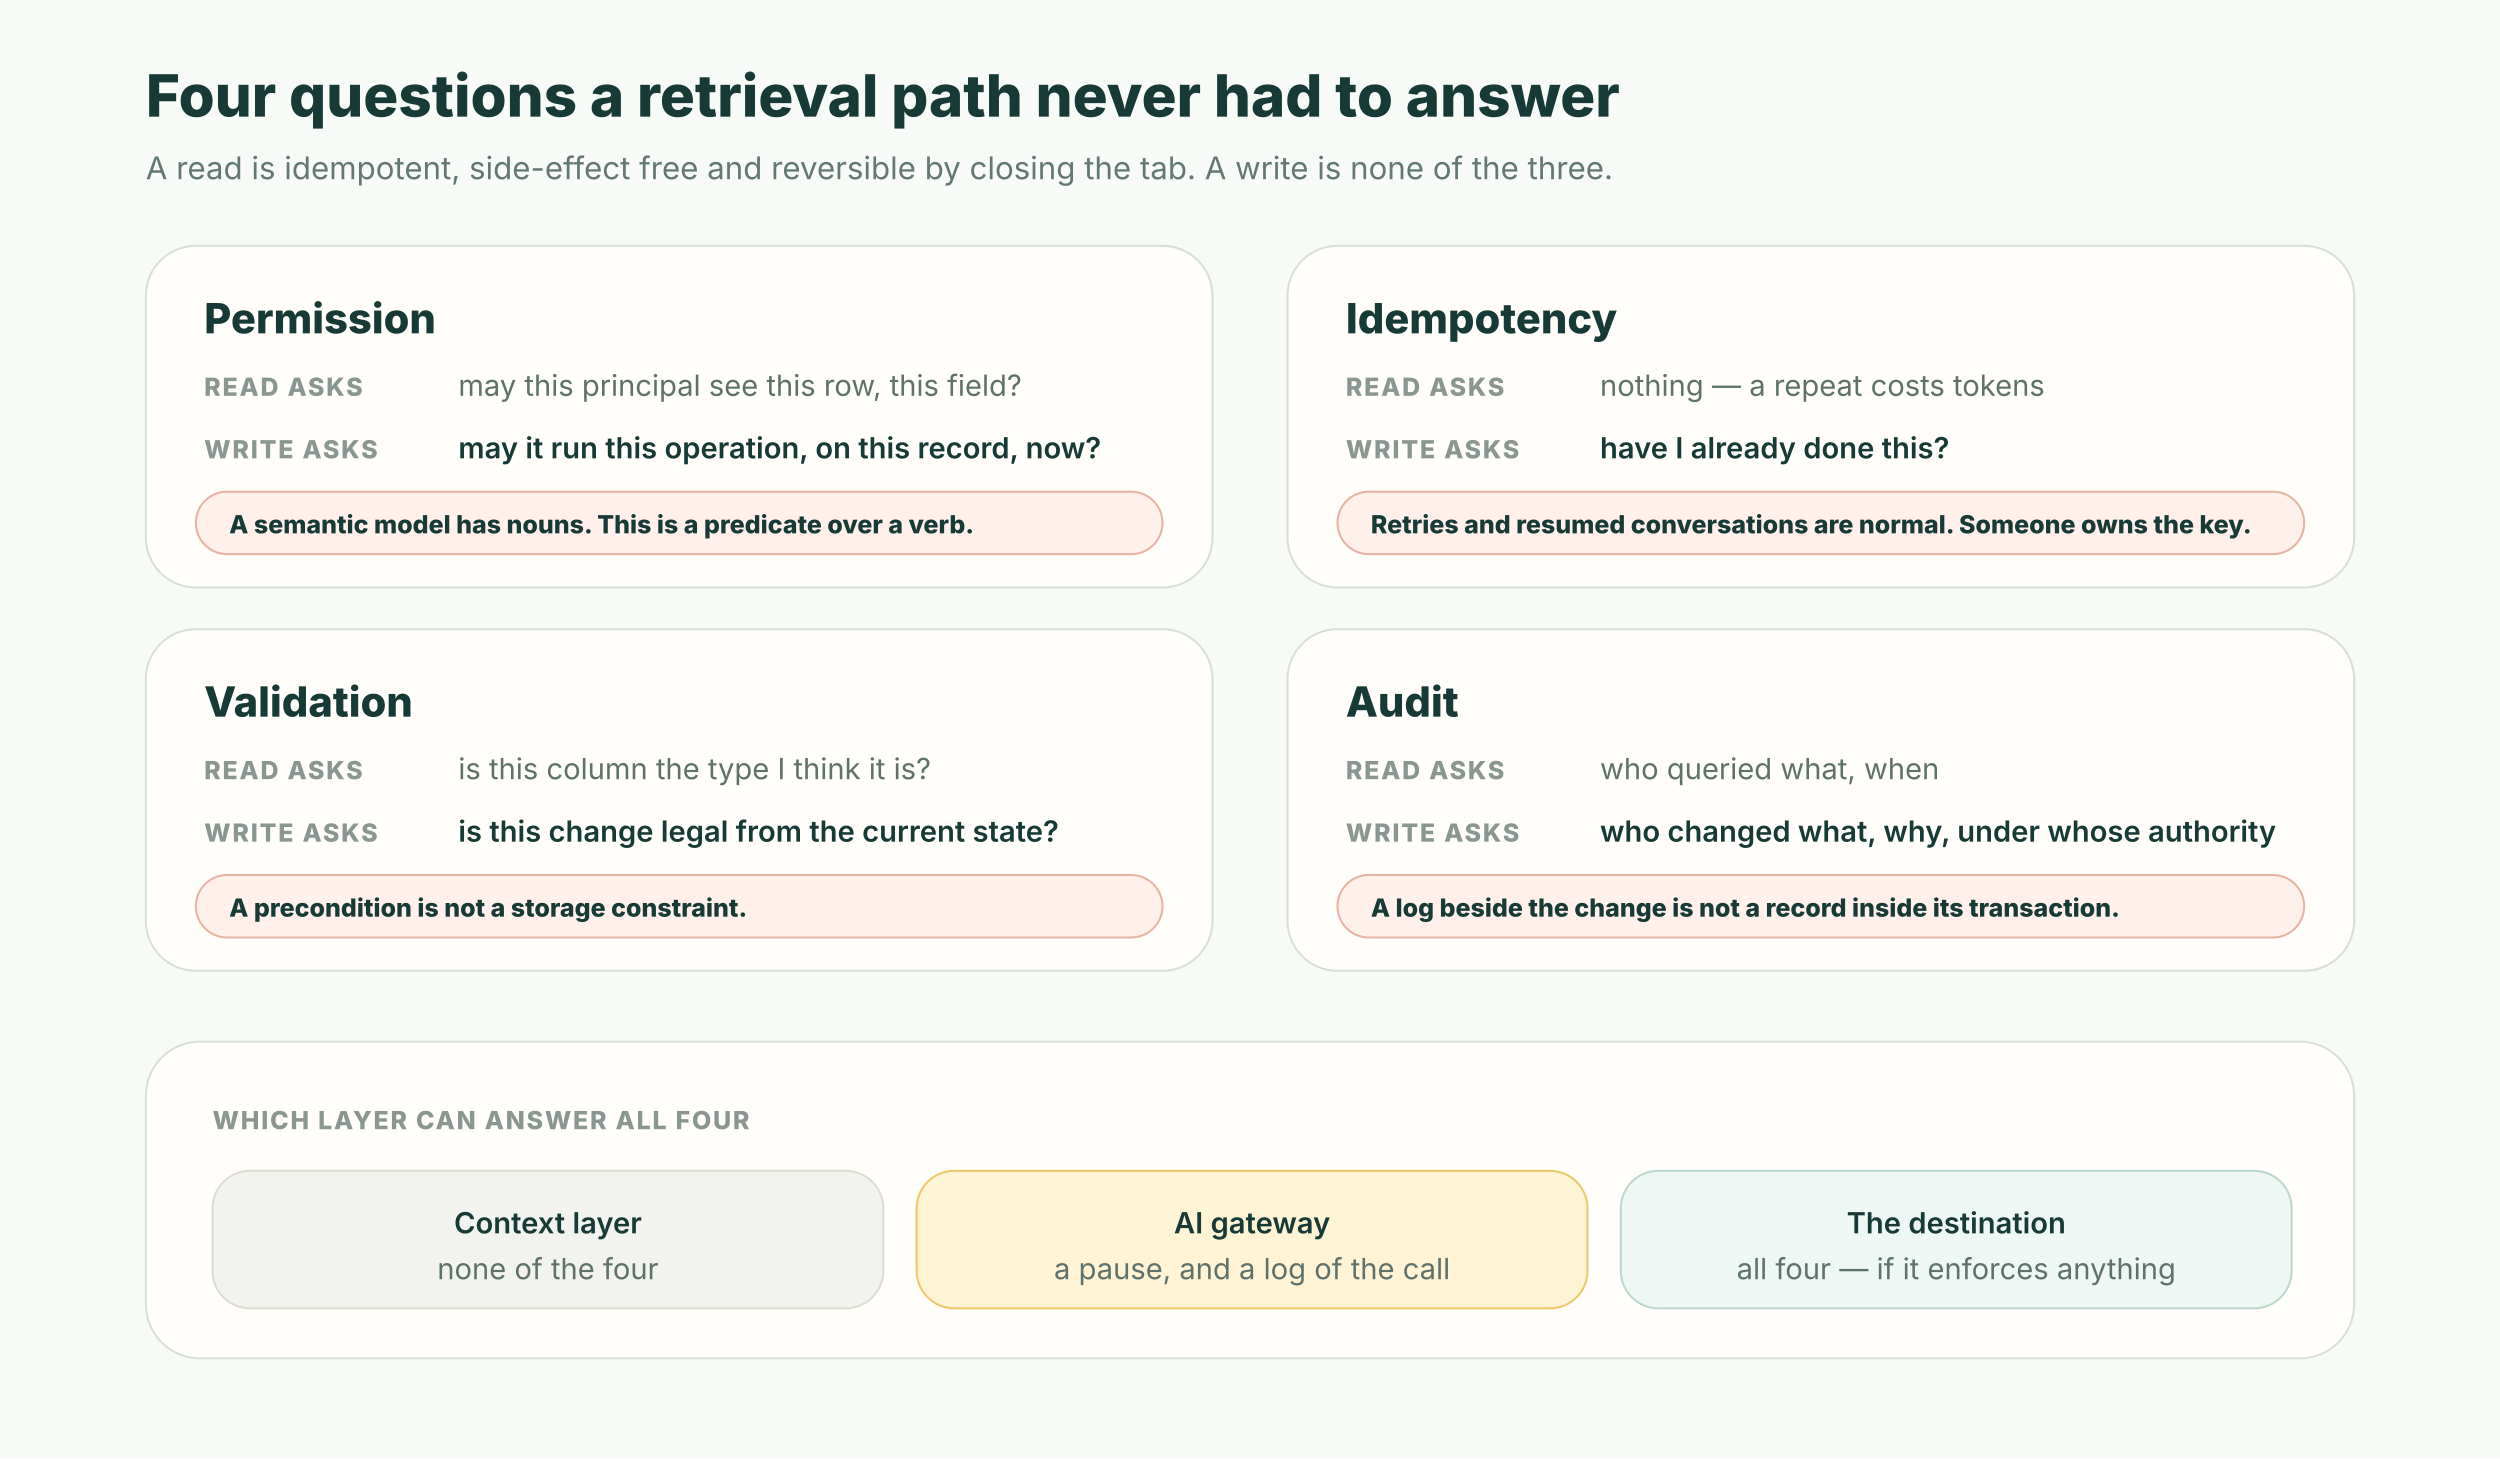
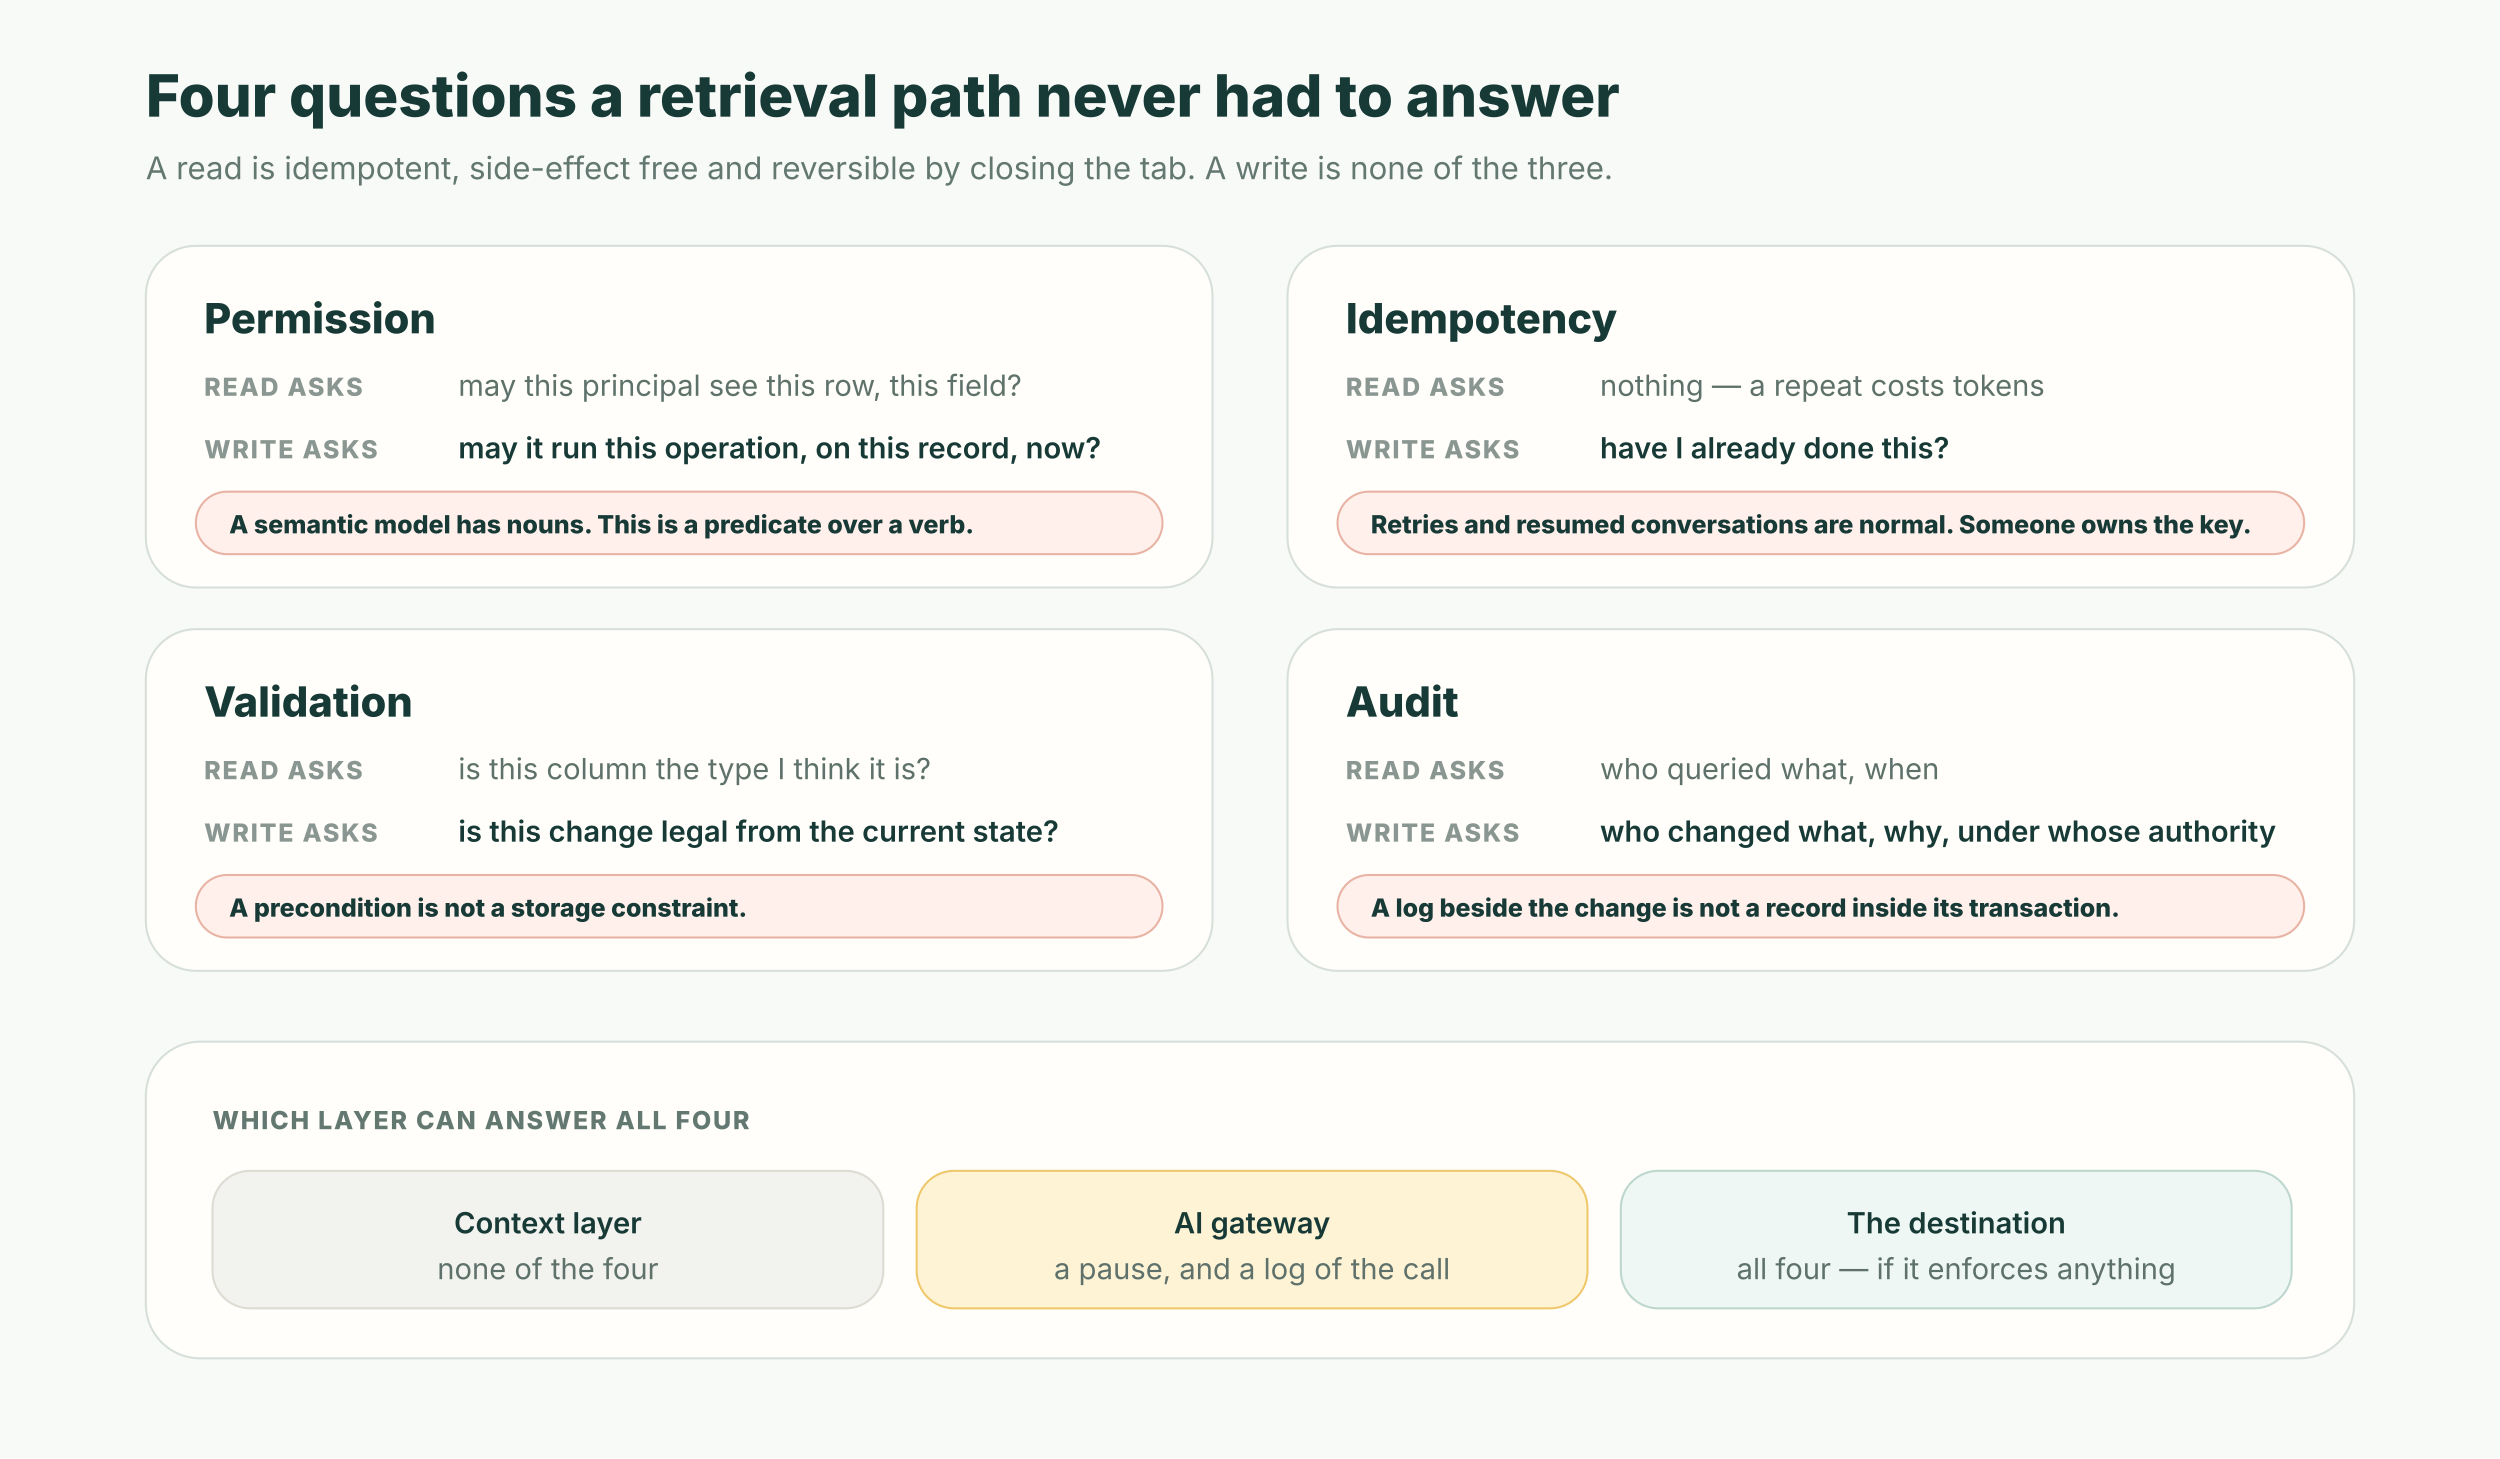
<svg xmlns="http://www.w3.org/2000/svg" viewBox="0 0 1200 700" role="img" aria-label="Four questions a write must answer that a read never had to: permission, idempotency, validation and audit, with the layer that can answer each">
  <defs>
    <style>
      text{font-family:-apple-system,BlinkMacSystemFont,"Segoe UI",sans-serif;fill:#173a36}.h{font-size:28px;font-weight:780}.sub{font-size:15px;fill:#647872}.q{font-size:20px;font-weight:780}.k{font-size:12px;font-weight:780;letter-spacing:.07em;fill:#8a9691}.r{font-size:14px;fill:#5e716b}.w{font-size:14px;font-weight:600}.chip{font-size:12px;font-weight:780}.card{fill:#fffefa;stroke:#d7dfdb}
    </style>
  </defs>
  <rect width="1200" height="700" fill="#f8faf8" />
  <text x="70" y="56" class="h">Four questions a retrieval path never had to answer</text>
  <text x="70" y="86" class="sub">A read is idempotent, side-effect free and reversible by closing the tab. A write is none of the three.</text>
  <g transform="translate(70 118)">
    <rect width="512" height="164" rx="24" class="card" />
    <text x="28" y="42" class="q">Permission</text>
    <text x="28" y="72" class="k">READ ASKS</text>
    <text x="150" y="72" class="r">may this principal see this row, this field?</text>
    <text x="28" y="102" class="k">WRITE ASKS</text>
    <text x="150" y="102" class="w">may it run this operation, on this record, now?</text>
    <rect x="24" y="118" width="464" height="30" rx="15" fill="#fff0ec" stroke="#e8b3a4" />
    <text x="40" y="138" class="chip" fill="#b0563c">A semantic model has nouns. This is a predicate over a verb.</text>
  </g>
  <g transform="translate(618 118)">
    <rect width="512" height="164" rx="24" class="card" />
    <text x="28" y="42" class="q">Idempotency</text>
    <text x="28" y="72" class="k">READ ASKS</text>
    <text x="150" y="72" class="r">nothing — a repeat costs tokens</text>
    <text x="28" y="102" class="k">WRITE ASKS</text>
    <text x="150" y="102" class="w">have I already done this?</text>
    <rect x="24" y="118" width="464" height="30" rx="15" fill="#fff0ec" stroke="#e8b3a4" />
    <text x="40" y="138" class="chip" fill="#b0563c">Retries and resumed conversations are normal. Someone owns the key.</text>
  </g>
  <g transform="translate(70 302)">
    <rect width="512" height="164" rx="24" class="card" />
    <text x="28" y="42" class="q">Validation</text>
    <text x="28" y="72" class="k">READ ASKS</text>
    <text x="150" y="72" class="r">is this column the type I think it is?</text>
    <text x="28" y="102" class="k">WRITE ASKS</text>
    <text x="150" y="102" class="w">is this change legal from the current state?</text>
    <rect x="24" y="118" width="464" height="30" rx="15" fill="#fff0ec" stroke="#e8b3a4" />
    <text x="40" y="138" class="chip" fill="#b0563c">A precondition is not a storage constraint.</text>
  </g>
  <g transform="translate(618 302)">
    <rect width="512" height="164" rx="24" class="card" />
    <text x="28" y="42" class="q">Audit</text>
    <text x="28" y="72" class="k">READ ASKS</text>
    <text x="150" y="72" class="r">who queried what, when</text>
    <text x="28" y="102" class="k">WRITE ASKS</text>
    <text x="150" y="102" class="w">who changed what, why, under whose authority</text>
    <rect x="24" y="118" width="464" height="30" rx="15" fill="#fff0ec" stroke="#e8b3a4" />
    <text x="40" y="138" class="chip" fill="#b0563c">A log beside the change is not a record inside its transaction.</text>
  </g>
  <g transform="translate(70 500)">
    <rect width="1060" height="152" rx="26" fill="#fffefa" stroke="#d7dfdb" />
-     <text x="32" y="42" class="k" fill="#647872">WHICH LAYER CAN ANSWER ALL FOUR</text>
+     <text x="32" y="42" class="k" style="fill:#647872">WHICH LAYER CAN ANSWER ALL FOUR</text>
    <g transform="translate(32 62)">
      <rect width="322" height="66" rx="18" fill="#f2f2ee" stroke="#dcdcd2" />
      <text x="161" y="30" text-anchor="middle" class="w" fill="#7d8a84" font-weight="760">Context layer</text>
      <text x="161" y="52" text-anchor="middle" class="r">none of the four</text>
    </g>
    <g transform="translate(370 62)">
      <rect width="322" height="66" rx="18" fill="#fff3d6" stroke="#efc86c" />
      <text x="161" y="30" text-anchor="middle" class="w" font-weight="760">AI gateway</text>
      <text x="161" y="52" text-anchor="middle" class="r">a pause, and a log of the call</text>
    </g>
    <g transform="translate(708 62)">
      <rect width="322" height="66" rx="18" fill="#eef7f3" stroke="#bdd7cf" />
      <text x="161" y="30" text-anchor="middle" class="w" font-weight="760">The destination</text>
      <text x="161" y="52" text-anchor="middle" class="r">all four — if it enforces anything</text>
    </g>
  </g>
</svg>
